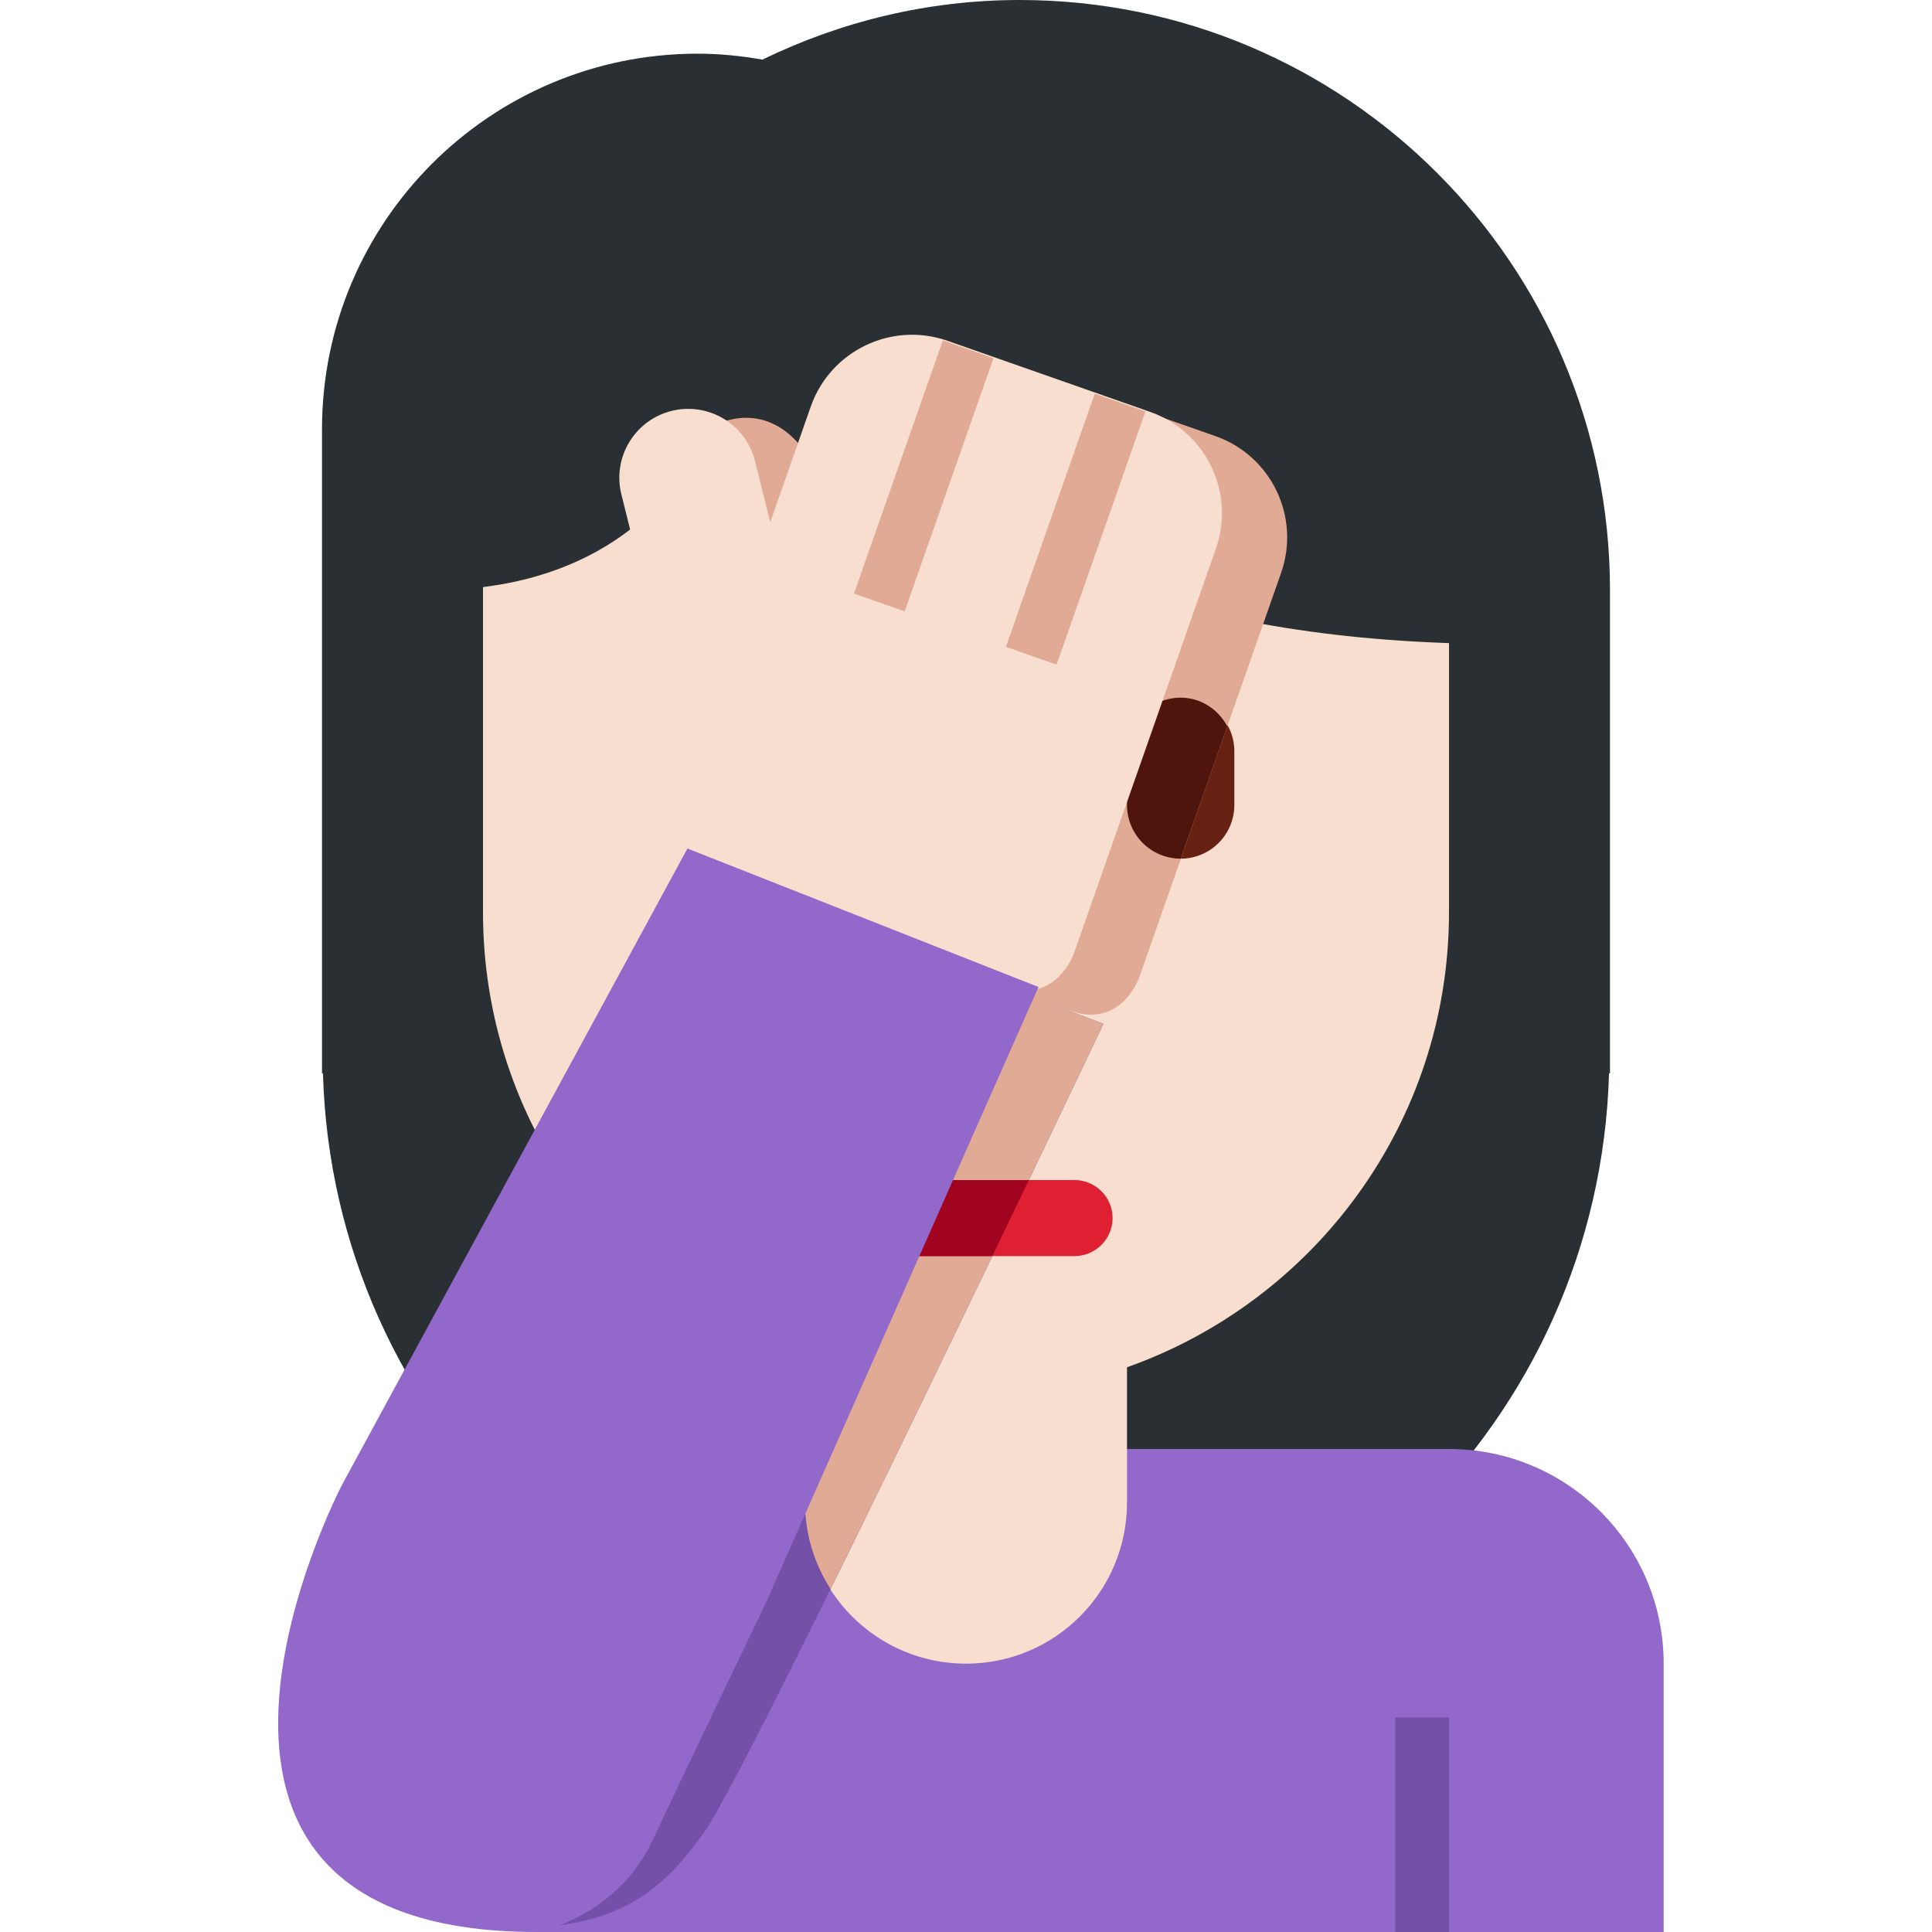
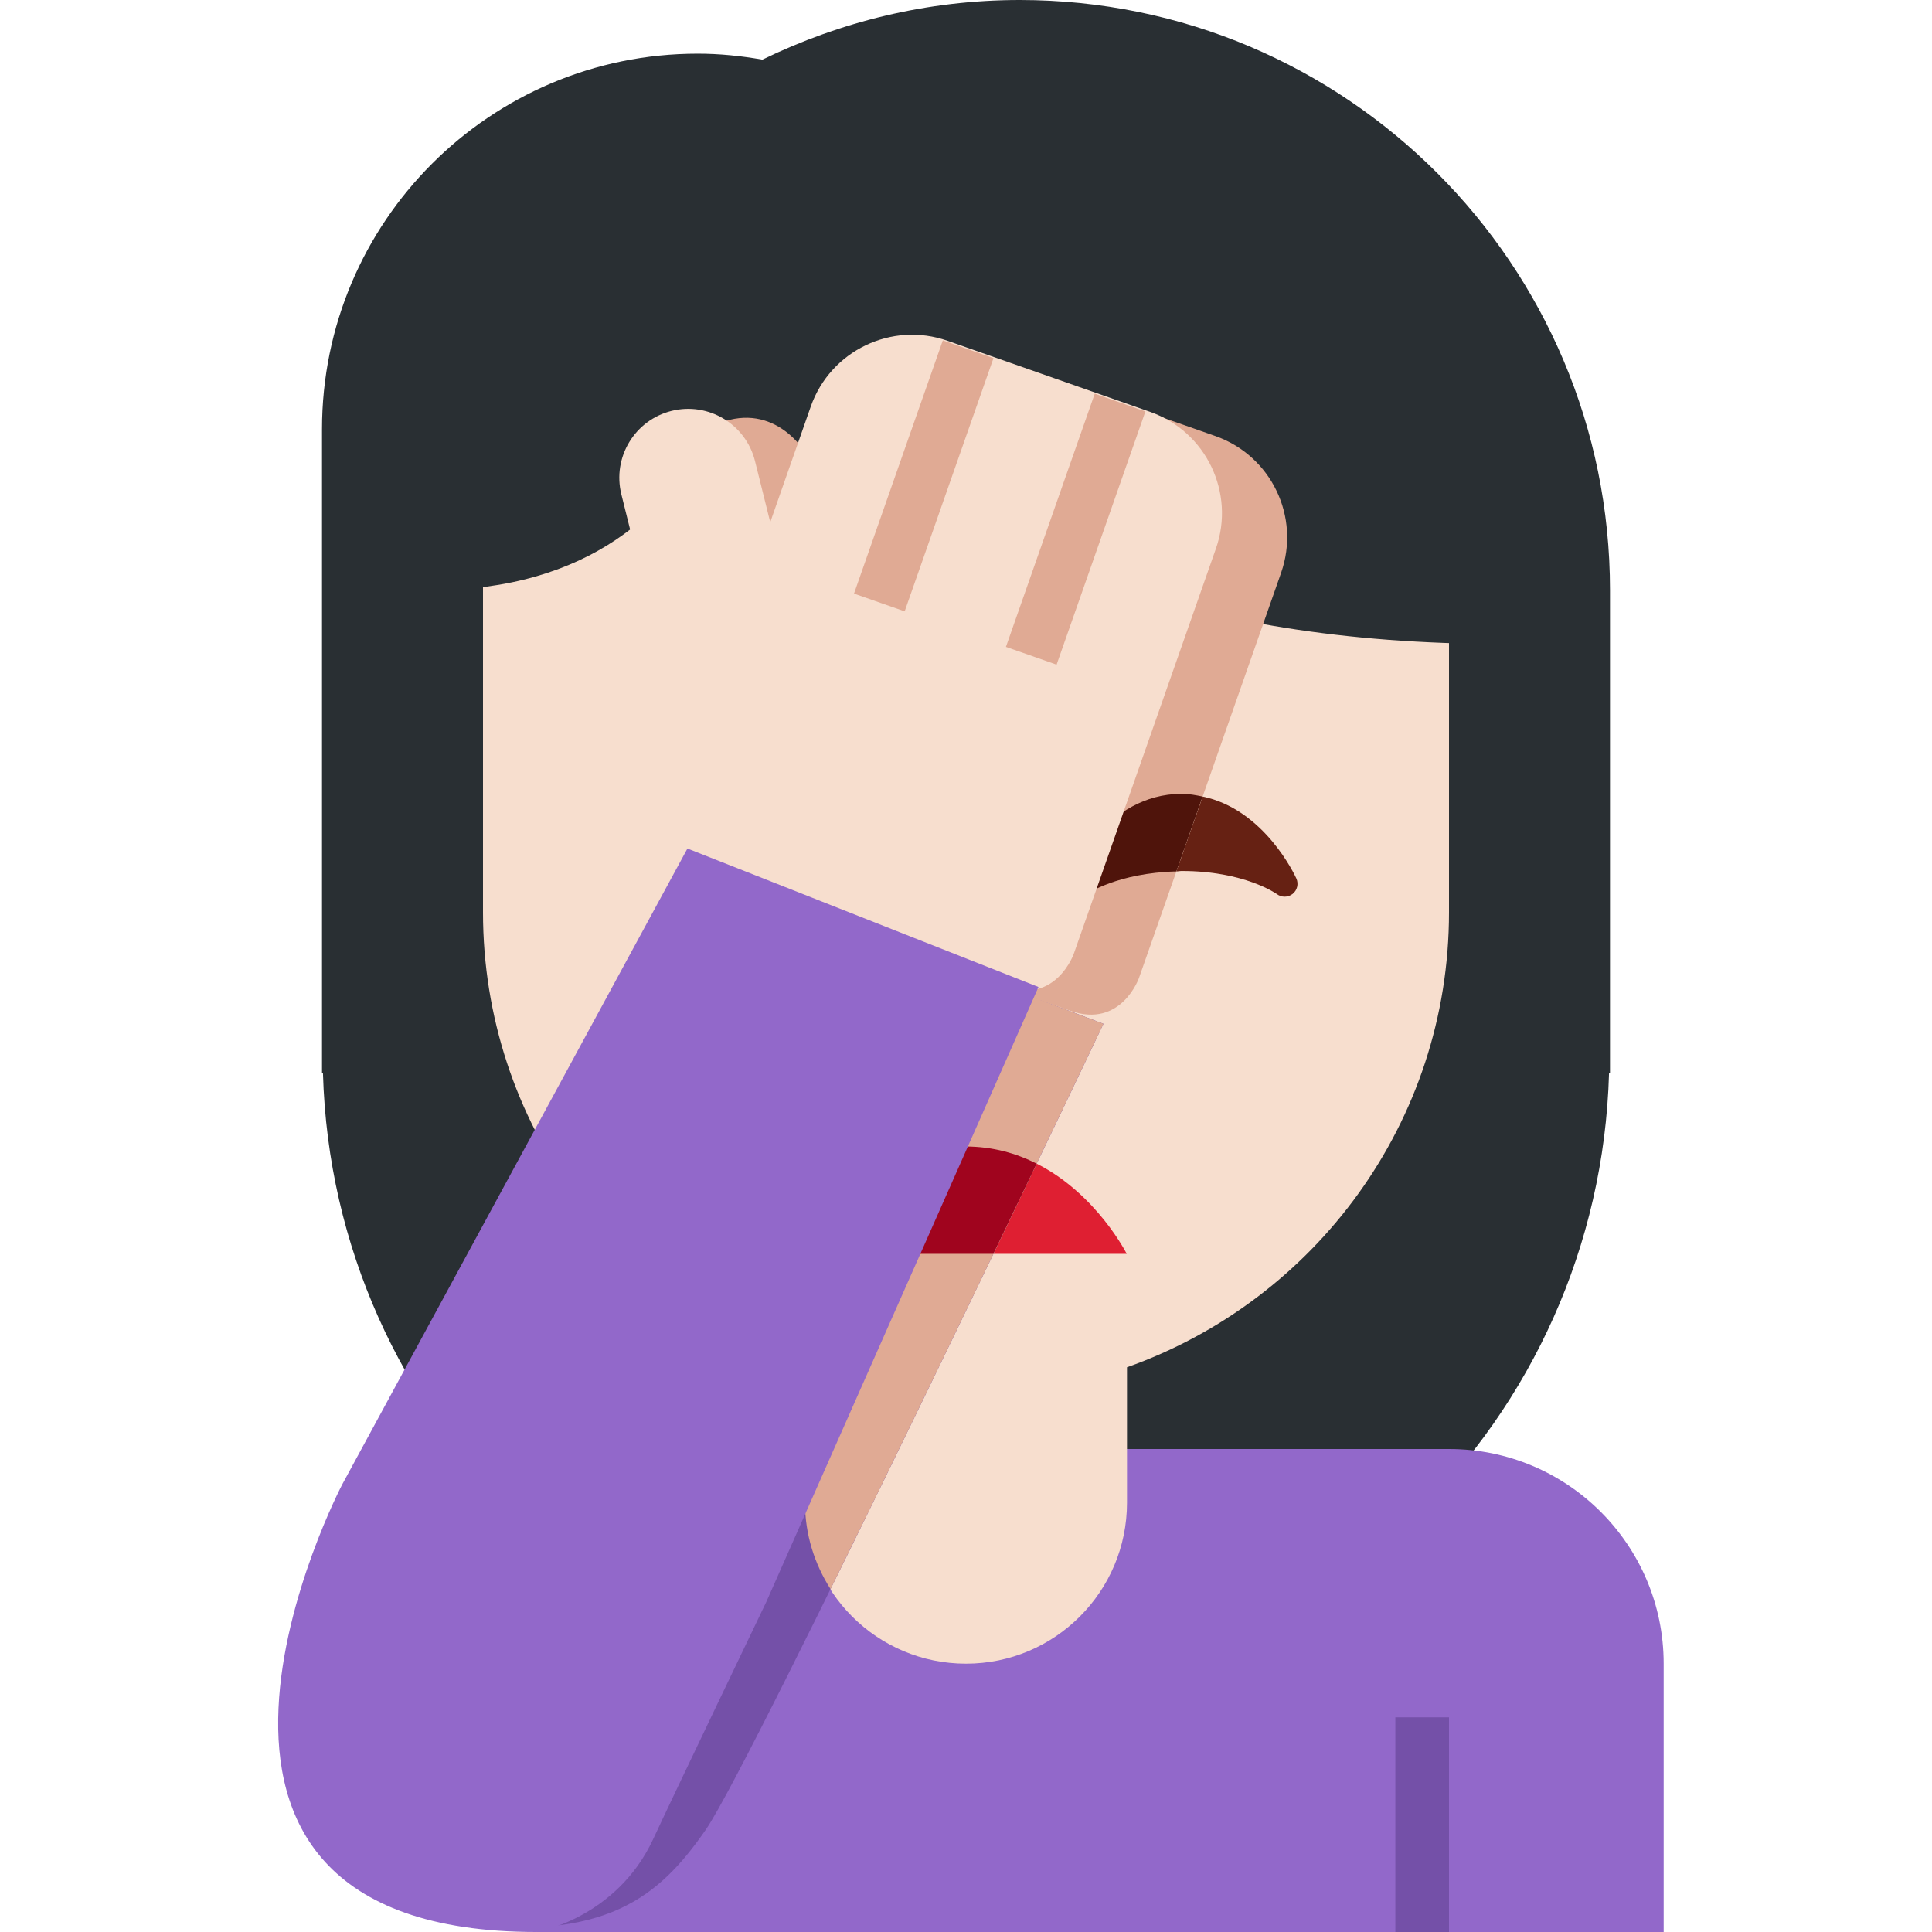
<svg xmlns="http://www.w3.org/2000/svg" viewBox="0 0 45 45" style="enable-background:new 0 0 45 45;" xml:space="preserve" version="1.1" id="svg2">
  <defs id="defs6">
    <clipPath id="clipPath16" clipPathUnits="userSpaceOnUse">
      <path id="path18" d="M 0,36 36,36 36,0 0,0 0,36 Z" />
    </clipPath>
  </defs>
  <g transform="matrix(1.25,0,0,-1.25,0,45)" id="g10">
    <g id="g12">
      <g clip-path="url(#clipPath16)" id="g14">
        <g transform="translate(19,36)" id="g20">
          <path id="path22" style="fill:#292f33;fill-opacity:1;fill-rule:nonzero;stroke:none" d="M 0,0 C -1.721,0 -3.343,-0.406 -4.794,-1.111 -5.186,-1.042 -5.588,-1 -6,-1 c -3.866,0 -7,-3.134 -7,-7 l 0,-12 0.018,0 c 0.183,-6.467 5.471,-11.656 11.982,-11.656 6.511,0 11.799,5.189 11.982,11.656 l 0.018,0 0,9 C 11,-4.925 6.075,0 0,0" />
        </g>
        <g transform="translate(27,9)" id="g24">
          <path id="path26" style="fill:#9268ca;fill-opacity:1;fill-rule:nonzero;stroke:none" d="m 0,0 -17,0 0,-9 21,0 0,5 C 4,-1.791 2.209,0 0,0" />
        </g>
        <g transform="translate(9,31)" id="g28">
          <path id="path30" style="fill:#f7dece;fill-opacity:1;fill-rule:nonzero;stroke:none" d="m 0,0 0,-12 c 0,-3.917 2.507,-7.24 6,-8.477 L 6,-23 c 0,-1.657 1.343,-3 3,-3 1.657,0 3,1.343 3,3 l 0,2.523 c 3.493,1.237 6,4.56 6,8.477 L 18,0 0,0 Z" />
        </g>
        <g transform="translate(26.999,31)" id="g32">
          <path id="path34" style="fill:#292f33;fill-opacity:1;fill-rule:nonzero;stroke:none" d="m 0,0 0,1 -18.999,0 0,-1 0,-6 c 6,0 6,6 6,6 0,0 2,-7 14,-7 l 0,7 L 0,0 Z" />
        </g>
        <path id="path36" style="fill:#292f33;fill-opacity:1;fill-rule:nonzero;stroke:none" d="m 16.262,26.708 -4.01,0 0,4.703 4.01,0 0,-4.703 z" />
        <g transform="translate(18.734,17.6143)" id="g38">
          <path id="path40" style="fill:#7450a8;fill-opacity:1;fill-rule:nonzero;stroke:none" d="m 0,0 1.827,-0.691 c 0,0 -6.529,-13.746 -7.413,-15.022 -0.884,-1.277 -1.87,-2.055 -4.57,-1.761 L 0,0 Z" />
        </g>
        <path id="path42" style="fill:#7450a8;fill-opacity:1;fill-rule:nonzero;stroke:none" d="m 27,0 -1,0 0,4 1,0 0,-4 z" />
        <g transform="translate(14.9844,7.6094)" id="g44">
          <path id="path46" style="fill:#7450a8;fill-opacity:1;fill-rule:nonzero;stroke:none" d="m 0,0 c 0,0 -2.359,-4.422 -2.865,-5.335 -0.276,-0.497 -1.305,-2.009 -2.322,-2.009 0,0 2.213,-0.121 3.121,1.682 1.285,2.553 1.957,3.787 2.425,4.646 0,0 -0.125,0.329 -0.203,0.485 C 0.039,-0.297 0,0 0,0" />
        </g>
-         <g transform="translate(18.734,17.6143)" id="g48">
-           <path id="path50" style="fill:#e0aa94;fill-opacity:1;fill-rule:nonzero;stroke:none" d="m 0,0 -4.084,-6.952 c 0.116,-0.047 0.231,-0.097 0.35,-0.139 l 0,-2.523 c 0,-0.594 0.178,-1.144 0.476,-1.61 2.195,4.449 5.085,10.533 5.085,10.533 L 0,0 Z" />
+         <g transform="translate(24.1566,19.6285)" id="g48">
+           <path id="path50" style="fill:#662113;fill-opacity:1;fill-rule:nonzero;stroke:none" d="m 0,0 c -0.026,0.058 -0.596,1.288 -1.747,1.529 l -0.49,-1.396 c 0.037,0.001 0.063,0.009 0.101,0.009 1.163,0 1.761,-0.422 1.774,-0.432 0.042,-0.031 0.093,-0.047 0.143,-0.047 0.053,0 0.106,0.018 0.149,0.052 C 0.015,-0.217 0.044,-0.1 0,0" />
        </g>
-         <g transform="translate(20.0225,12.5945)" id="g52">
-           <path id="path54" style="fill:#df1f32;fill-opacity:1;fill-rule:nonzero;stroke:none" d="m 0,0 -5.269,0 c -0.39,0 -0.708,0.319 -0.708,0.709 0,0.389 0.318,0.708 0.708,0.708 L 0,1.417 C 0.39,1.417 0.709,1.098 0.709,0.709 0.709,0.319 0.39,0 0,0" />
+         <g transform="translate(22.6462,27.875)" id="g52">
+           <path id="path54" style="fill:#e0aa94;fill-opacity:1;fill-rule:nonzero;stroke:none" d="M 0,0 -3.774,1.324 C -4.817,1.69 -5.958,1.141 -6.324,0.099 l -0.756,-2.155 -0.283,1.14 c -0.172,0.687 -0.826,1.485 -1.77,1.195 -0.678,-0.209 -0.891,-1.128 -0.72,-1.816 l 1.226,-4.929 -0.345,-0.984 0.613,-1.275 5.661,-1.986 c 0.944,-0.331 1.275,0.613 1.275,0.613 l 0.697,1.985 0.489,1.395 1.462,4.169 C 1.591,-1.507 1.042,-0.366 0,0" />
        </g>
-         <g transform="translate(15.7848,12.5945)" id="g56">
-           <path id="path58" style="fill:#a0041e;fill-opacity:1;fill-rule:nonzero;stroke:none" d="m 0,0 2.706,0 c 0.24,0.5 0.468,0.975 0.68,1.417 l -2.553,0 L 0,0 Z" />
+         <g transform="translate(22.0209,21.2083)" id="g56">
+           <path id="path58" style="fill:#4f140b;fill-opacity:1;fill-rule:nonzero;stroke:none" d="m 0,0 c -1.417,0 -2.107,-1.515 -2.136,-1.58 -0.044,-0.099 -0.015,-0.215 0.07,-0.283 0.083,-0.068 0.204,-0.071 0.292,-0.007 0.006,0.005 0.578,0.397 1.673,0.424 l 0.489,1.395 C 0.264,-0.025 0.138,0 0,0" />
        </g>
-         <g transform="translate(22,20)" id="g60">
-           <path id="path62" style="fill:#662113;fill-opacity:1;fill-rule:nonzero;stroke:none" d="m 0,0 c -0.553,0 -1,0.448 -1,1 l 0,1 C -1,2.552 -0.553,3 0,3 0.553,3 1,2.552 1,2 L 1,1 C 1,0.448 0.553,0 0,0" />
+         <g transform="translate(12.5133,28.3432)" id="g60">
+           <path id="path62" style="fill:#f7dece;fill-opacity:1;fill-rule:nonzero;stroke:none" d="m 0,0 c 0.687,0.171 1.383,-0.247 1.555,-0.934 l 0.284,-1.14 0.755,2.155 c 0.366,1.042 1.508,1.591 2.55,1.225 l 3.774,-1.324 c 1.042,-0.366 1.591,-1.507 1.225,-2.549 l -2.648,-7.549 c 0,0 -0.331,-0.944 -1.274,-0.613 l -5.662,1.986 -0.613,1.275 0.346,0.984 -1.227,4.929 C -1.106,-0.867 -0.687,-0.171 0,0" />
        </g>
-         <g transform="translate(13.5127,28.1537)" id="g64">
-           <path id="path66" style="fill:#e0aa94;fill-opacity:1;fill-rule:nonzero;stroke:none" d="m 0,0 c 0.945,0.291 1.598,-0.508 1.77,-1.195 l 0.284,-1.14 0.756,2.155 c 0.365,1.042 1.507,1.591 2.549,1.225 l 3.774,-1.324 c 1.043,-0.365 1.591,-1.507 1.226,-2.549 l -2.648,-7.549 c 0,0 -0.331,-0.944 -1.275,-0.613 l -5.662,1.987 -0.612,1.274 0.345,0.984 -1.226,4.93 C -0.891,-1.127 -0.677,-0.208 0,0" />
+         <g transform="translate(18.744,23.9463)" id="g64">
+           <path id="path66" style="fill:#e0aa94;fill-opacity:1;fill-rule:nonzero;stroke:none" d="M 0,0 0.944,-0.331 2.599,4.387 1.655,4.718 0,0 Z" />
        </g>
-         <g transform="translate(22,23)" id="g68">
-           <path id="path70" style="fill:#4f140b;fill-opacity:1;fill-rule:nonzero;stroke:none" d="m 0,0 c -0.553,0 -1,-0.448 -1,-1 l 0,-1 c 0,-0.552 0.447,-1 1,-1 0.001,0 0.002,10e-4 0.003,10e-4 l 0.866,2.466 C 0.7,-0.22 0.381,0 0,0" />
+         <g transform="translate(15.9131,24.9394)" id="g68">
+           <path id="path70" style="fill:#e0aa94;fill-opacity:1;fill-rule:nonzero;stroke:none" d="M 0,0 0.944,-0.331 2.599,4.387 1.655,4.718 0,0 Z" />
        </g>
-         <g transform="translate(12.5133,28.3432)" id="g72">
-           <path id="path74" style="fill:#f7dece;fill-opacity:1;fill-rule:nonzero;stroke:none" d="m 0,0 c 0.687,0.171 1.383,-0.247 1.555,-0.934 l 0.284,-1.14 0.755,2.155 c 0.366,1.042 1.508,1.591 2.55,1.225 l 3.774,-1.324 c 1.042,-0.366 1.591,-1.507 1.225,-2.549 l -2.648,-7.549 c 0,0 -0.331,-0.944 -1.274,-0.613 l -5.662,1.986 -0.613,1.275 0.346,0.984 -1.227,4.929 C -1.106,-0.867 -0.687,-0.171 0,0" />
+         <g transform="translate(20.9948,12.6362)" id="g72">
+           <path id="path74" style="fill:#df1f32;fill-opacity:1;fill-rule:nonzero;stroke:none" d="M 0,0 C 0,0 -0.56,1.117 -1.678,1.681 -1.924,1.167 -2.194,0.603 -2.484,0 L 0,0 Z" />
        </g>
-         <g transform="translate(18.744,23.9463)" id="g76">
-           <path id="path78" style="fill:#e0aa94;fill-opacity:1;fill-rule:nonzero;stroke:none" d="M 0,0 0.944,-0.331 2.599,4.387 1.655,4.718 0,0 Z" />
+         <g transform="translate(14.9948,12.6362)" id="g76">
+           <path id="path78" style="fill:#df1f32;fill-opacity:1;fill-rule:nonzero;stroke:none" d="M 0,0 0.815,0 1.839,1.744 C 0.619,1.209 0,0 0,0" />
        </g>
-         <g transform="translate(15.9131,24.9394)" id="g80">
-           <path id="path82" style="fill:#e0aa94;fill-opacity:1;fill-rule:nonzero;stroke:none" d="M 0,0 0.944,-0.331 2.599,4.387 1.655,4.718 0,0 Z" />
+         <g transform="translate(18.734,17.6143)" id="g80">
+           <path id="path82" style="fill:#e0aa94;fill-opacity:1;fill-rule:nonzero;stroke:none" d="m 0,0 -1.9,-3.234 -1.025,-1.744 -1.159,-1.974 0.35,-2.662 c 0,-0.594 0.178,-1.144 0.476,-1.61 0.98,1.986 2.097,4.295 3.035,6.246 0.29,0.603 0.56,1.167 0.806,1.681 0.741,1.547 1.244,2.606 1.244,2.606 L 0,0 Z" />
        </g>
-         <g transform="translate(14.2784,6.1499)" id="g84">
-           <path id="path86" style="fill:#9268ca;fill-opacity:1;fill-rule:nonzero;stroke:none" d="M 0,0 C 0,0 -1.719,-3.579 -2.106,-4.416 -2.794,-5.9 -4.278,-6.15 -4.278,-6.15 c -8,0 -3.622,8.343 -3.622,8.343 L -1.469,14.039 5.072,11.459 0,0 Z" />
+         <g transform="translate(19.3171,14.3173)" id="g84">
+           <path id="path86" style="fill:#a0041e;fill-opacity:1;fill-rule:nonzero;stroke:none" d="m 0,0 c -0.377,0.191 -0.818,0.319 -1.322,0.319 -0.438,0 -0.819,-0.107 -1.161,-0.257 l -1.025,-1.743 2.701,0 C -0.516,-1.078 -0.246,-0.514 0,0" />
+         </g>
+         <g transform="translate(14.2784,6.1499)" id="g88">
+           <path id="path90" style="fill:#9268ca;fill-opacity:1;fill-rule:nonzero;stroke:none" d="M 0,0 C 0,0 -1.719,-3.579 -2.106,-4.416 -2.794,-5.9 -4.278,-6.15 -4.278,-6.15 c -8,0 -3.622,8.343 -3.622,8.343 L -1.469,14.039 5.072,11.459 0,0 Z" />
        </g>
      </g>
    </g>
  </g>
</svg>
